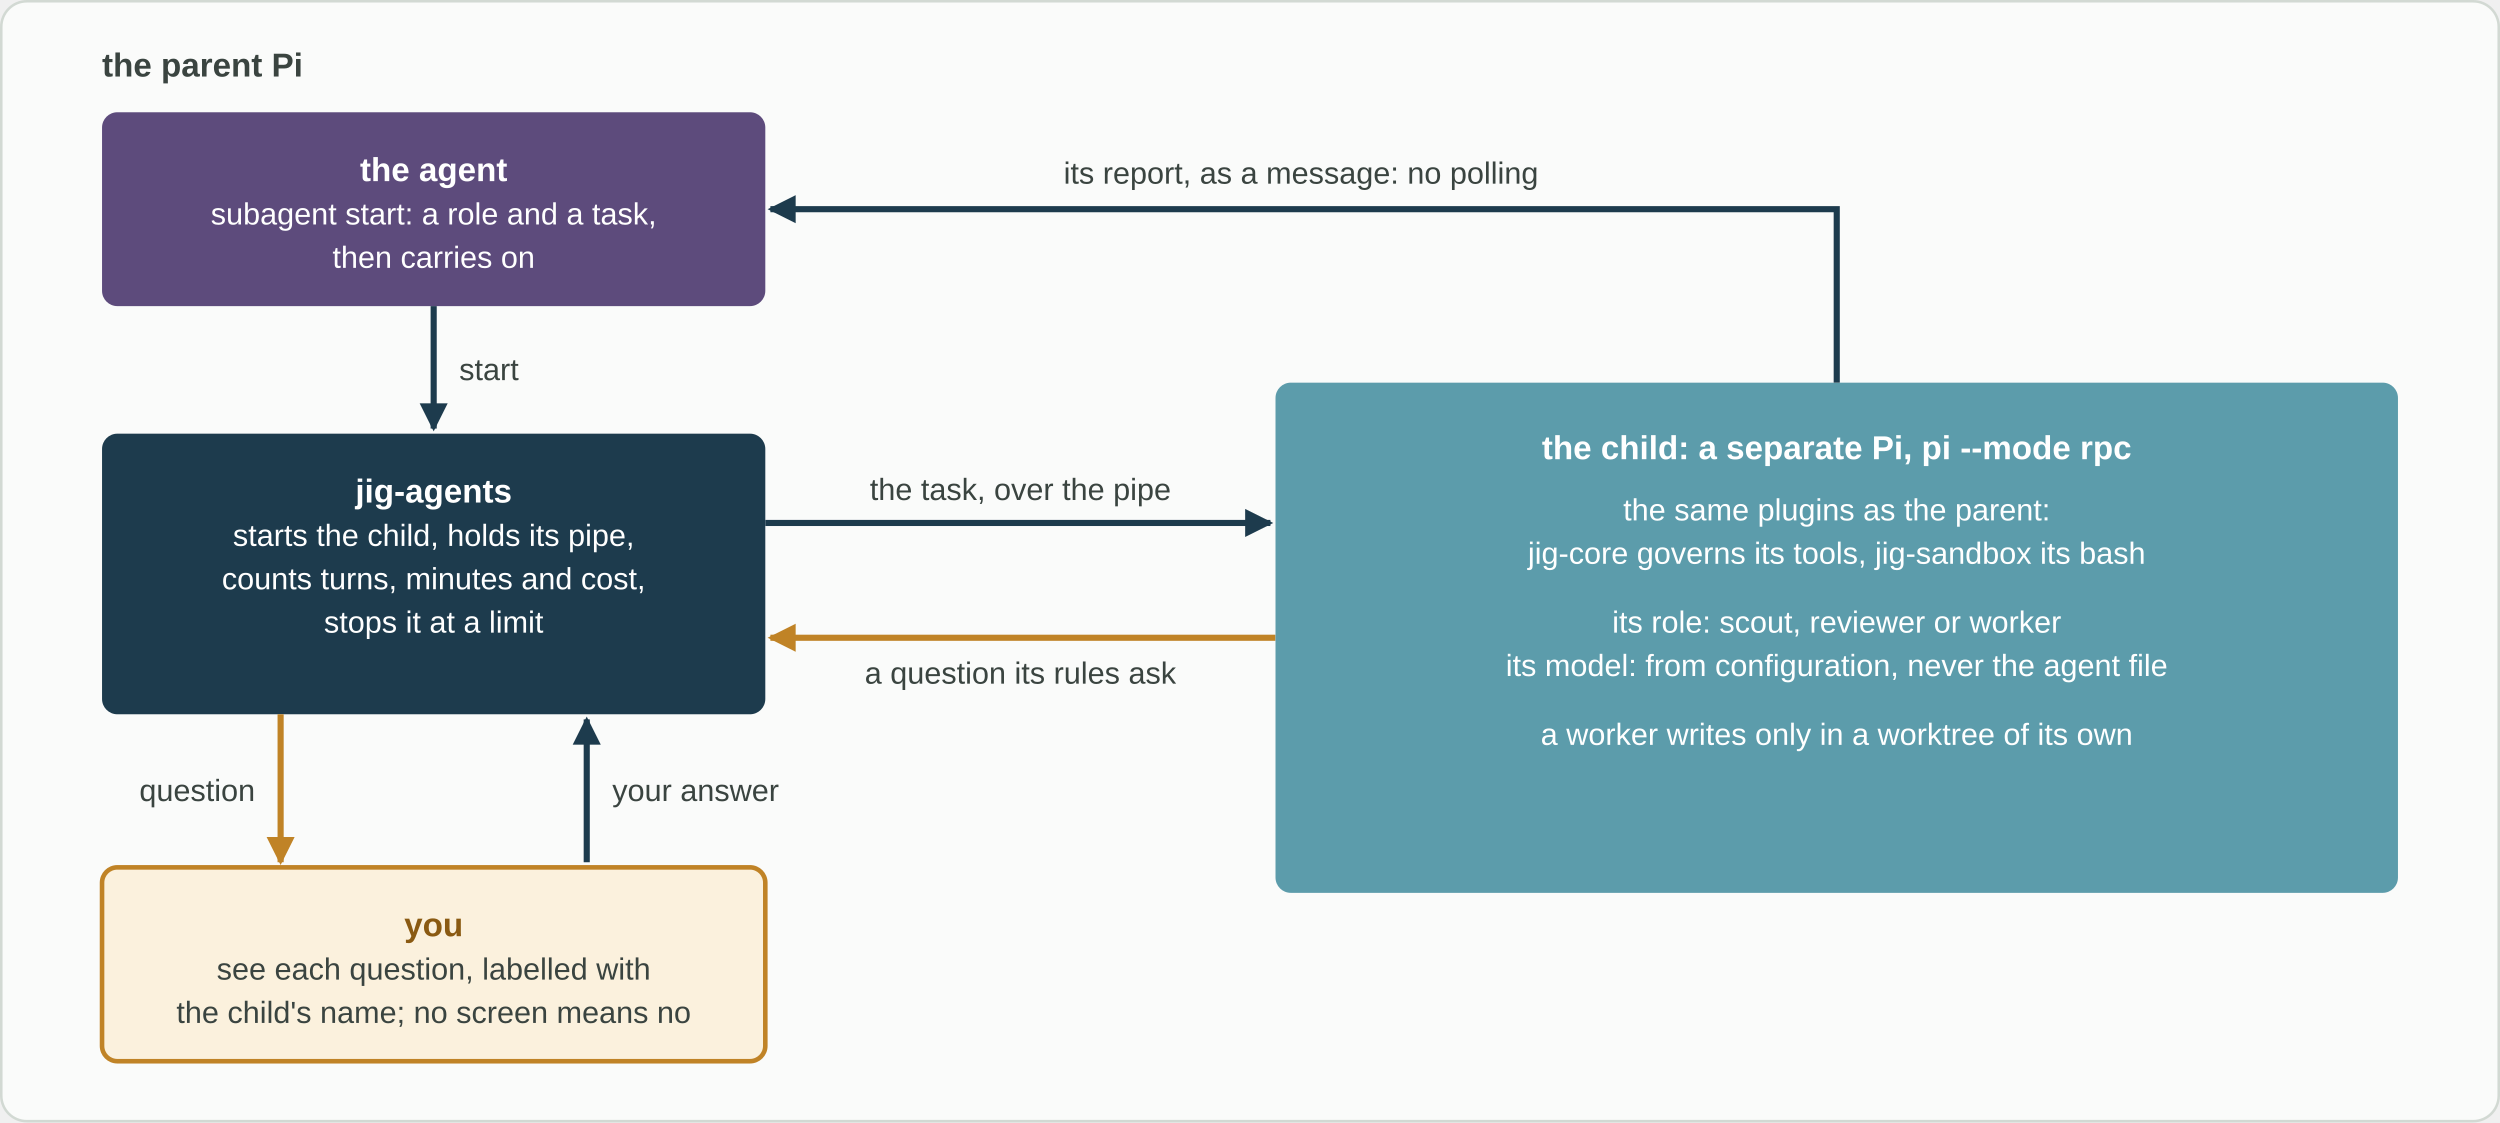
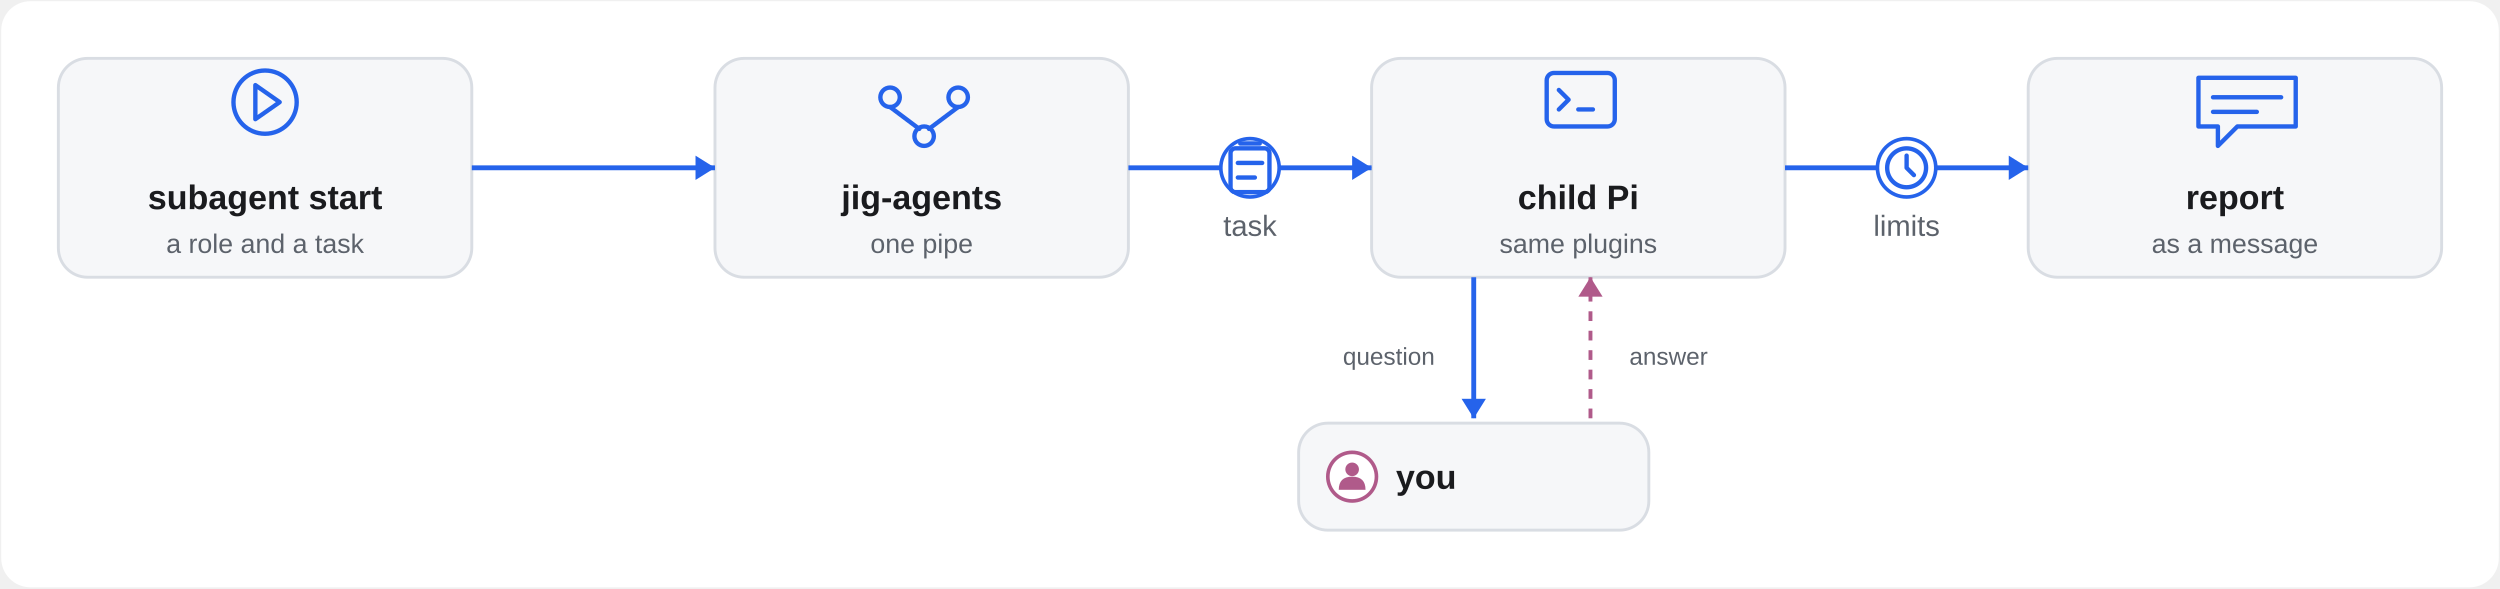
- <svg xmlns="http://www.w3.org/2000/svg" width="980" height="440" viewBox="0 0 980 440" role="img" aria-label="How jig-agents runs a child. The agent calls subagent start with a role and a task. jig-agents in the parent starts a separate Pi in RPC mode, sends it the task over a pipe only the parent holds, and counts its turns, minutes and cost, stopping it at a limit. The child loads the same plugins, so jig-core governs its tools and jig-sandbox its bash; its role is scout, reviewer or worker, and its model comes from configuration. When the child's rules say ask, the question comes back over the pipe and is shown to you, labelled with the child's name, and your answer goes back. When the child finishes, its report reaches the parent agent as a message, without polling." font-family="IBM Plex Sans, Segoe UI, Arial, sans-serif">
-   <rect x="0.5" y="0.5" width="979" height="439" rx="10" fill="#FAFBFA" stroke="#D2D9D3" />
-   <defs>
-     <marker id="agentsrpc-head-1d3b4d-11" viewBox="0 0 10 10" refX="9" refY="5" markerUnits="userSpaceOnUse" markerWidth="11" markerHeight="11" orient="auto">
-       <path d="M0,0 L10,5 L0,10 z" fill="#1D3B4D" />
-     </marker>
-     <marker id="agentsrpc-head-c08326-11" viewBox="0 0 10 10" refX="9" refY="5" markerUnits="userSpaceOnUse" markerWidth="11" markerHeight="11" orient="auto">
-       <path d="M0,0 L10,5 L0,10 z" fill="#C08326" />
-     </marker>
-   </defs>
-   <text x="40" y="30" font-size="13" fill="#3A4440" font-weight="700">the parent Pi</text>
-   <rect x="40" y="44" width="260" height="76" rx="6" fill="#5D4B7C" />
-   <text x="170.0" y="71.0" font-size="13" fill="#FFFFFF" font-weight="700" text-anchor="middle">the agent</text>
-   <text x="170.0" y="88.0" font-size="12" fill="#FFFFFF" text-anchor="middle">subagent start: a role and a task,</text>
-   <text x="170.0" y="105.0" font-size="12" fill="#FFFFFF" text-anchor="middle">then carries on</text>
-   <path d="M170 120 V168" fill="none" stroke="#1D3B4D" stroke-width="2.4" marker-end="url(#agentsrpc-head-1d3b4d-11)" />
-   <text x="180" y="149" font-size="12" fill="#3A4440">start</text>
-   <rect x="40" y="170" width="260" height="110" rx="6" fill="#1D3B4D" />
-   <text x="170.0" y="197.0" font-size="13" fill="#FFFFFF" font-weight="700" text-anchor="middle">jig-agents</text>
-   <text x="170.0" y="214.0" font-size="12" fill="#FFFFFF" text-anchor="middle">starts the child, holds its pipe,</text>
-   <text x="170.0" y="231.0" font-size="12" fill="#FFFFFF" text-anchor="middle">counts turns, minutes and cost,</text>
-   <text x="170.0" y="248.0" font-size="12" fill="#FFFFFF" text-anchor="middle">stops it at a limit</text>
-   <path d="M110 280 V338" fill="none" stroke="#C08326" stroke-width="2.4" marker-end="url(#agentsrpc-head-c08326-11)" />
-   <text x="100" y="314" font-size="12" fill="#3A4440" text-anchor="end">question</text>
-   <path d="M230 338 V282" fill="none" stroke="#1D3B4D" stroke-width="2.4" marker-end="url(#agentsrpc-head-1d3b4d-11)" />
-   <text x="240" y="314" font-size="12" fill="#3A4440">your answer</text>
-   <rect x="40" y="340" width="260" height="76" rx="6" fill="#FBF1DD" stroke="#C08326" stroke-width="1.8" />
-   <text x="170.0" y="367.0" font-size="13" fill="#8A5A12" font-weight="700" text-anchor="middle">you</text>
-   <text x="170.0" y="384.0" font-size="12" fill="#3A4440" text-anchor="middle">see each question, labelled with</text>
-   <text x="170.0" y="401.0" font-size="12" fill="#3A4440" text-anchor="middle">the child's name; no screen means no</text>
-   <path d="M300 205 H498" fill="none" stroke="#1D3B4D" stroke-width="2.4" marker-end="url(#agentsrpc-head-1d3b4d-11)" />
-   <text x="400" y="196" font-size="12" fill="#3A4440" text-anchor="middle">the task, over the pipe</text>
-   <path d="M500 250 H302" fill="none" stroke="#C08326" stroke-width="2.4" marker-end="url(#agentsrpc-head-c08326-11)" />
-   <text x="400" y="268" font-size="12" fill="#3A4440" text-anchor="middle">a question its rules ask</text>
-   <rect x="500" y="150" width="440" height="200" rx="6" fill="#5C9CAB" />
-   <text x="720.0" y="180.0" font-size="13" fill="#FFFFFF" font-weight="700" text-anchor="middle">the child: a separate Pi, pi --mode rpc</text>
-   <text x="720.0" y="204.0" font-size="12" fill="#FFFFFF" text-anchor="middle">the same plugins as the parent:</text>
-   <text x="720.0" y="221.0" font-size="12" fill="#FFFFFF" text-anchor="middle">jig-core governs its tools, jig-sandbox its bash</text>
-   <text x="720.0" y="248.0" font-size="12" fill="#FFFFFF" text-anchor="middle">its role: scout, reviewer or worker</text>
-   <text x="720.0" y="265.0" font-size="12" fill="#FFFFFF" text-anchor="middle">its model: from configuration, never the agent file</text>
-   <text x="720.0" y="292.0" font-size="12" fill="#FFFFFF" text-anchor="middle">a worker writes only in a worktree of its own</text>
-   <path d="M720 150 V82 H302" fill="none" stroke="#1D3B4D" stroke-width="2.4" marker-end="url(#agentsrpc-head-1d3b4d-11)" />
-   <text x="510" y="72" font-size="12" fill="#3A4440" text-anchor="middle">its report, as a message: no polling</text>
+ <svg xmlns="http://www.w3.org/2000/svg" width="1028" height="242" viewBox="6 36 1028 242" role="img" aria-label="How jig-agents runs a child: the agent calls subagent start; jig-agents starts a separate Pi in RPC mode and holds the pipe to it; the child loads the same plugins, so jig-core governs its tools and jig-sandbox its bash; jig-agents sends it the task and counts its turns, minutes and cost; when the child's rules say ask, the question comes to you through the parent and your answer goes back; and its report reaches the agent as a message." font-family="IBM Plex Sans, Segoe UI, Arial, sans-serif">
+   <style>
+     .bg { fill: #ffffff; }
+     .node { fill: #f6f7f9; stroke: #d9dde3; stroke-width: 1.2; }
+     .marker-ring { fill: #ffffff; stroke: #2563eb; stroke-width: 1.5; }
+     .you-ring { fill: #ffffff; stroke: #b05a8a; stroke-width: 1.5; }
+     .label { fill: #1a1b1e; font-size: 14px; font-weight: 700; }
+     .sub { fill: #5c626b; font-size: 11px; }
+     .muted { fill: #5c626b; font-size: 12px; }
+     .edge { fill: #5c626b; font-size: 10px; }
+     .accent { fill: none; stroke: #2563eb; stroke-width: 1.8; stroke-linecap: round; stroke-linejoin: round; }
+     .you { fill: #b05a8a; }
+     .dot { fill: #2563eb; }
+     .path { fill: none; stroke: #2563eb; stroke-width: 2; }
+     .arrowhead { fill: #2563eb; }
+     .back { fill: none; stroke: #b05a8a; stroke-width: 1.6; stroke-dasharray: 4 4; }
+     .back-head { fill: #b05a8a; }
+     @media (prefers-color-scheme: dark) {
+       .bg { fill: #111113; }
+       .node { fill: #18181b; stroke: #2c2c31; }
+       .marker-ring { fill: #18181b; stroke: #7aa2f7; }
+       .you-ring { fill: #18181b; stroke: #d98ab8; }
+       .label { fill: #e7e7ea; }
+       .sub { fill: #9a9aa2; }
+       .muted { fill: #9a9aa2; }
+       .edge { fill: #9a9aa2; }
+       .accent { stroke: #7aa2f7; }
+       .you { fill: #d98ab8; }
+       .dot { fill: #7aa2f7; }
+       .path { stroke: #7aa2f7; }
+       .arrowhead { fill: #7aa2f7; }
+       .back { stroke: #d98ab8; }
+       .back-head { fill: #d98ab8; }
+     }
+   </style>
+   <rect class="bg" x="6.5" y="36.5" width="1027" height="241" rx="12" />
+   <rect class="node" x="30" y="60" width="170" height="90" rx="12" />
+   <circle class="accent" cx="115" cy="78" r="13" />
+   <path class="accent" d="M111 71 l10 7 -10 7 z" />
+   <text class="label" x="115" y="122" text-anchor="middle">subagent start</text>
+   <text class="sub" x="115" y="140" text-anchor="middle">a role and a task</text>
+   <rect class="node" x="300" y="60" width="170" height="90" rx="12" />
+   <circle class="accent" cx="372" cy="76" r="4" />
+   <circle class="accent" cx="400" cy="76" r="4" />
+   <circle class="accent" cx="386" cy="92" r="4" />
+   <path class="accent" d="M372 80 L384 89 M400 80 L388 89" />
+   <text class="label" x="385" y="122" text-anchor="middle">jig-agents</text>
+   <text class="sub" x="385" y="140" text-anchor="middle">one pipe</text>
+   <rect class="node" x="570" y="60" width="170" height="90" rx="12" />
+   <rect class="accent" x="642" y="66" width="28" height="22" rx="3" />
+   <path class="accent" d="M647 73 l4 4 -4 4 M655 81 h6" />
+   <text class="label" x="655" y="122" text-anchor="middle">child Pi</text>
+   <text class="sub" x="655" y="140" text-anchor="middle">same plugins</text>
+   <rect class="node" x="840" y="60" width="170" height="90" rx="12" />
+   <path class="accent" d="M910 68 H950 V88 H926 l-8 8 v-8 h-8 z" />
+   <path class="accent" d="M916 76 H944 M916 82 H934" />
+   <text class="label" x="925" y="122" text-anchor="middle">report</text>
+   <text class="sub" x="925" y="140" text-anchor="middle">as a message</text>
+   <path class="path" d="M200 105 H300" />
+   <path id="agentsrpc55-arrow-agents" class="arrowhead" d="M292 100 L300 105 L292 110 z" />
+   <path class="path" d="M470 105 H570" />
+   <path id="agentsrpc55-arrow-child" class="arrowhead" d="M562 100 L570 105 L562 110 z" />
+   <path class="path" d="M740 105 H840" />
+   <path id="agentsrpc55-arrow-report" class="arrowhead" d="M832 100 L840 105 L832 110 z" />
+   <circle class="marker-ring" cx="520" cy="105" r="12" />
+   <rect class="accent" x="512" y="97" width="16" height="18" rx="2" />
+   <path class="accent" d="M516 95 h8 M515 103 h10 M515 109 h7" />
+   <text class="muted" x="520" y="133" text-anchor="middle">task</text>
+   <circle class="marker-ring" cx="790" cy="105" r="12" />
+   <circle class="accent" cx="790" cy="105" r="8" />
+   <path class="accent" d="M790 105 V100 M790 105 l3 3" />
+   <text class="muted" x="790" y="133" text-anchor="middle">limits</text>
+   <path class="path" d="M612 150 V208" />
+   <path id="agentsrpc55-arrow-question" class="arrowhead" d="M607 200 L612 208 L617 200 z" />
+   <text class="edge" x="596" y="186" text-anchor="end">question</text>
+   <rect class="node" x="540" y="210" width="144" height="44" rx="12" />
+   <circle class="you-ring" cx="562" cy="232" r="10" />
+   <circle class="you" cx="562" cy="229" r="2.8" />
+   <path class="you" d="M556.5 237.4 Q556.5 232 562 232 Q567.5 232 567.5 237.4 Z" />
+   <text class="label" x="580" y="237">you</text>
+   <path class="back" d="M660 208 V150" />
+   <path id="agentsrpc55-arrow-answer" class="back-head" d="M655 158 L660 150 L665 158 z" />
+   <text class="edge" x="676" y="186">answer</text>
</svg>
